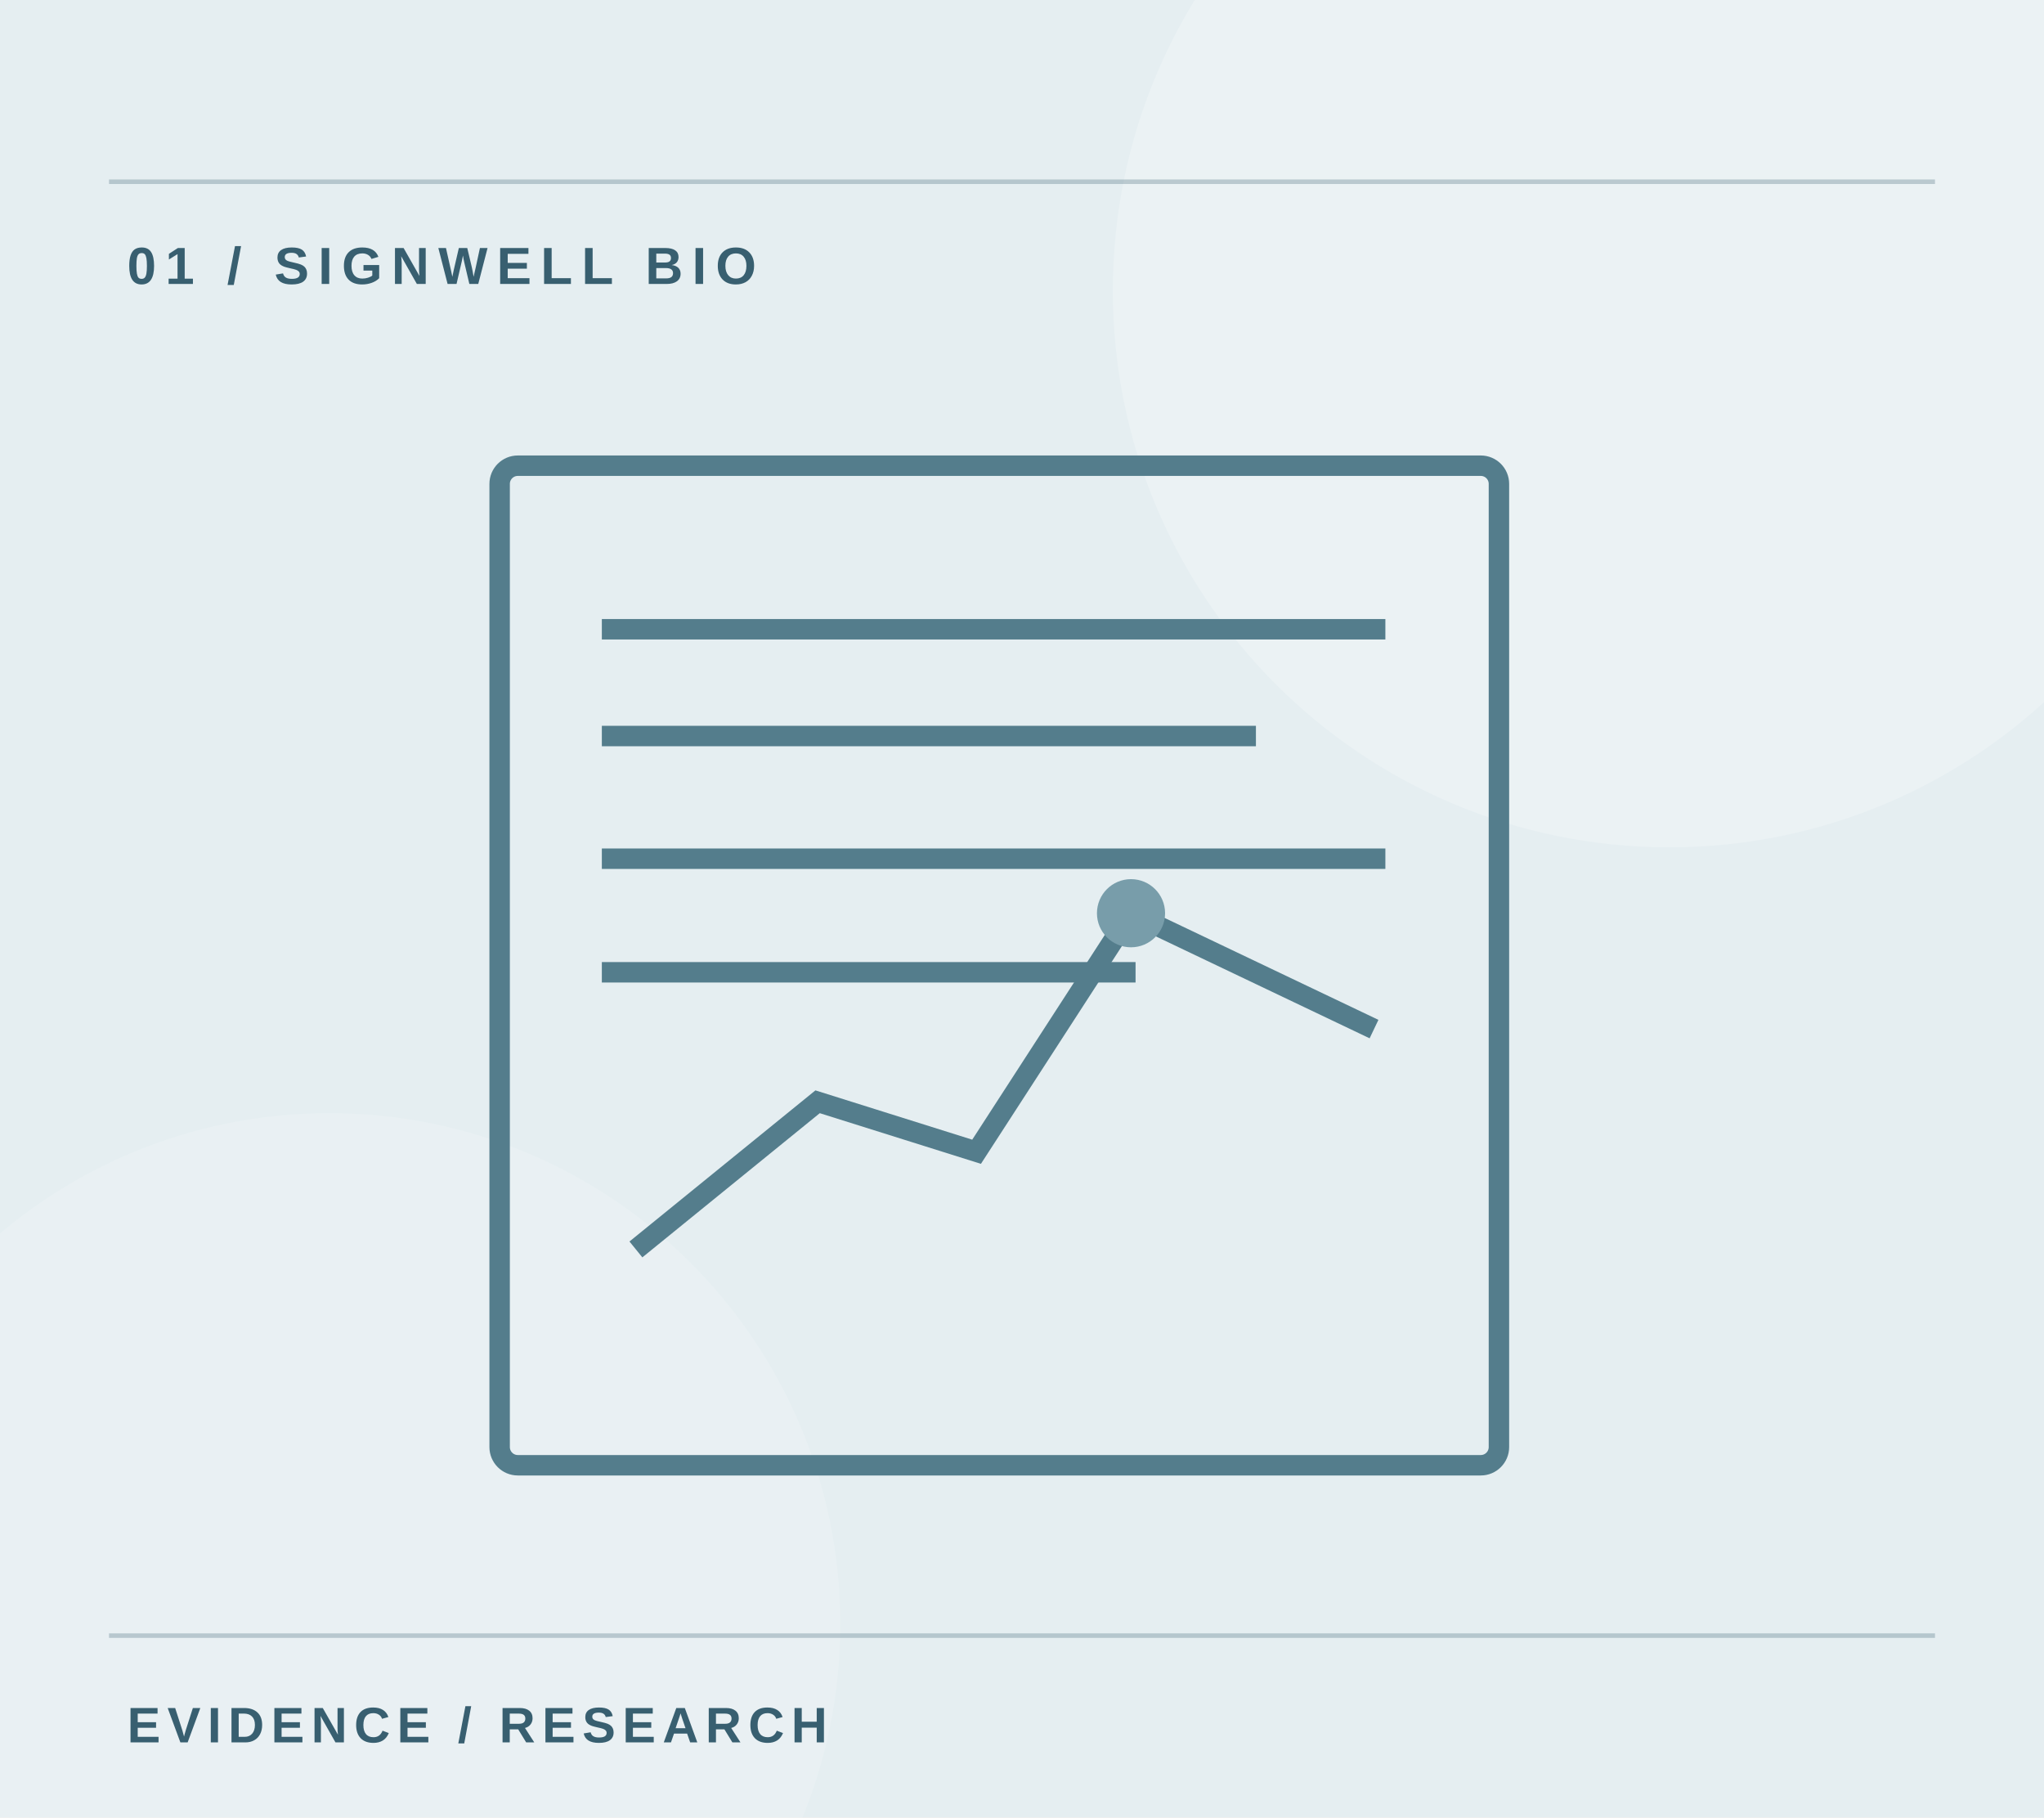
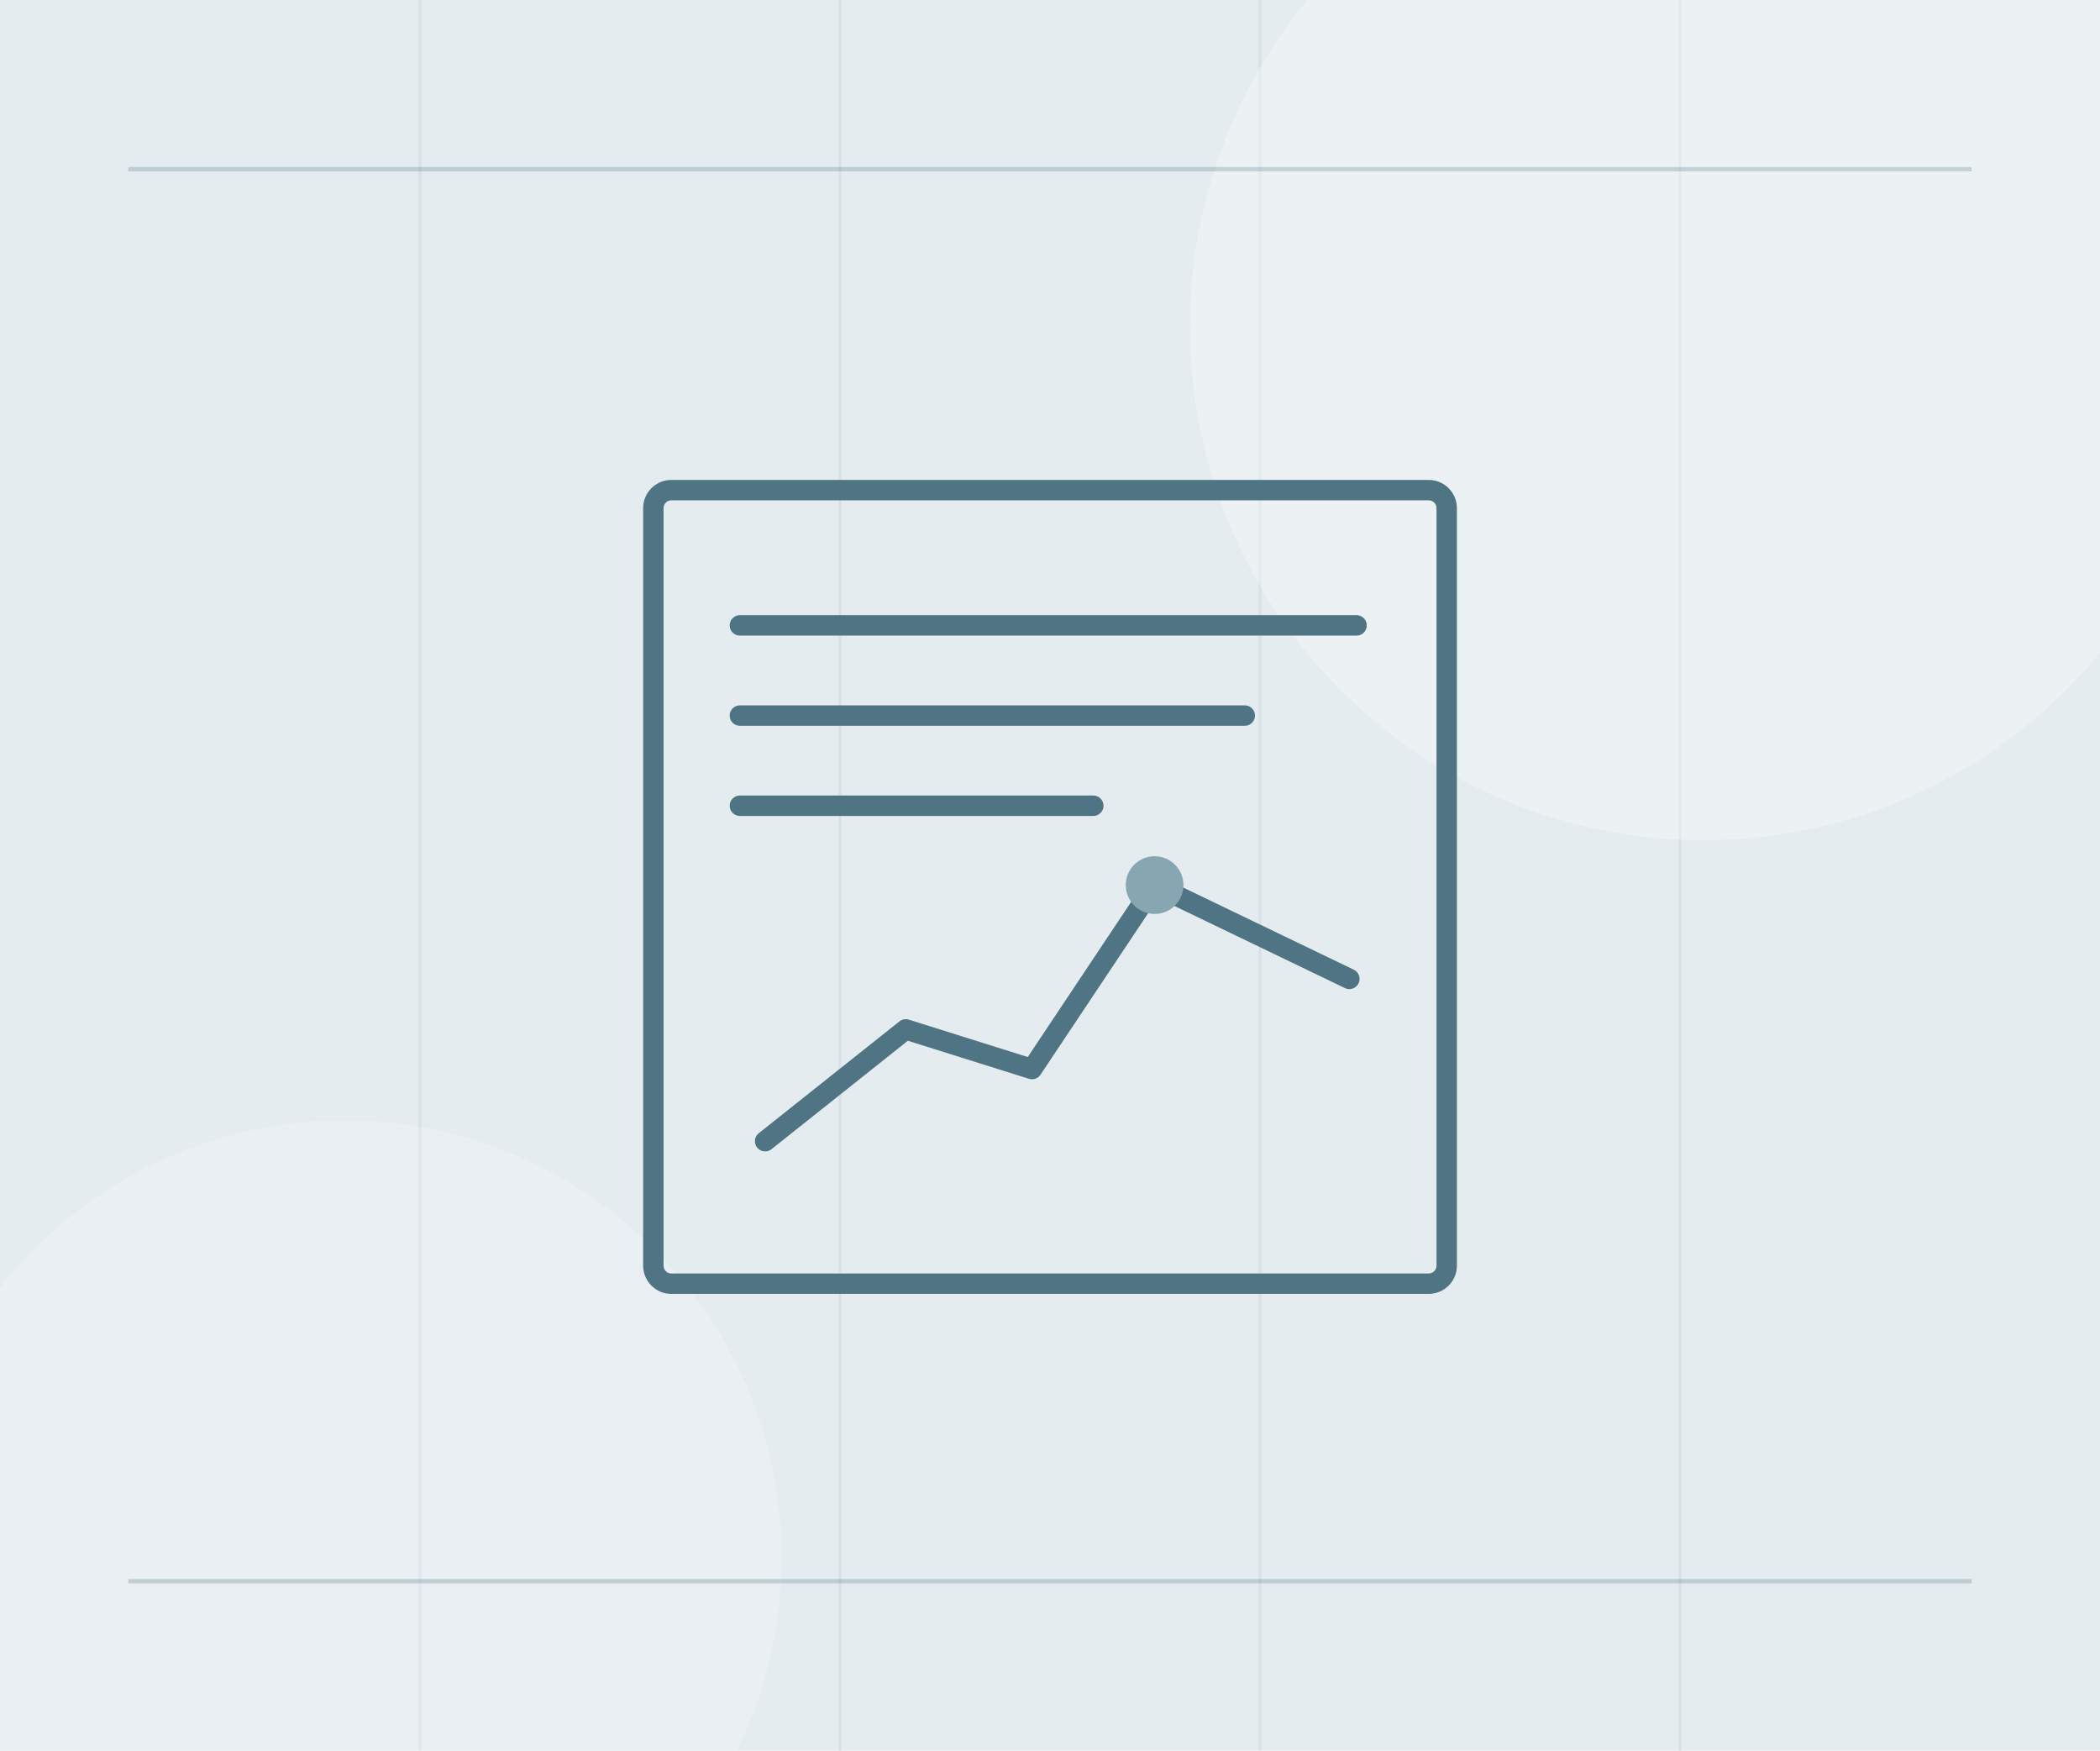
- <svg xmlns="http://www.w3.org/2000/svg" viewBox="0 0 900 800" role="img" aria-label="EVIDENCE / RESEARCH editorial medical subject illustration">
-   <rect width="900" height="800" fill="#e5eef1" />
-   <circle cx="735" cy="128" r="245" fill="#ffffff" opacity=".22" />
-   <circle cx="145" cy="715" r="225" fill="#ffffff" opacity=".14" />
-   <path d="M48 80h804M48 720h804" stroke="#385f70" stroke-width="2" opacity=".28" />
-   <g transform="translate(0 0)">
-     <g stroke="#547d8c" fill="none" stroke-width="9">
-       <rect x="220" y="205" width="440" height="440" rx="8" />
-       <path d="M265 277h345M265 324h288M265 378h345M265 428h235" />
-       <path d="M280 550l80-65 70 22 68-105 107 51" />
-       <circle cx="498" cy="402" r="15" fill="#789daa" stroke="none" />
-     </g>
+ <svg xmlns="http://www.w3.org/2000/svg" viewBox="0 0 720 600" role="img" aria-label="白話醫學論文專欄">
+   <rect width="720" height="600" fill="#e4ecef" />
+   <g stroke="#4f7484" stroke-opacity=".075" stroke-width="1" fill="none">
+     <path d="M144 0V600" />
+     <path d="M288 0V600" />
+     <path d="M432 0V600" />
+     <path d="M576 0V600" />
  </g>
-   <text x="56" y="125" font-family="Arial,sans-serif" font-size="23" font-weight="700" letter-spacing="4" fill="#385f70">01 / SIGNWELL BIO</text>
-   <text x="56" y="767" font-family="Arial,sans-serif" font-size="22" font-weight="700" letter-spacing="3" fill="#385f70">EVIDENCE / RESEARCH</text>
+   <circle cx="584" cy="112" r="176" fill="#fff" opacity=".3" />
+   <circle cx="118" cy="534" r="150" fill="#fff" opacity=".18" />
+   <path d="M44 58H676M44 542H676" stroke="#4f7484" stroke-opacity=".26" stroke-width="1.5" />
+   <g transform="translate(88.00 41.27) scale(0.6182)" fill="none" stroke="#4f7484" stroke-width="11.32" stroke-linecap="round" stroke-linejoin="round">
+     <rect x="220" y="205" width="440" height="440" rx="10" />
+     <path d="M268 280h342M268 330h280M268 380h196" />
+     <path d="M282 566l78-62 70 22 68-102 108 52" />
+     <circle cx="498" cy="424" r="16" fill="#86a6b2" stroke="none" />
+   </g>
</svg>
